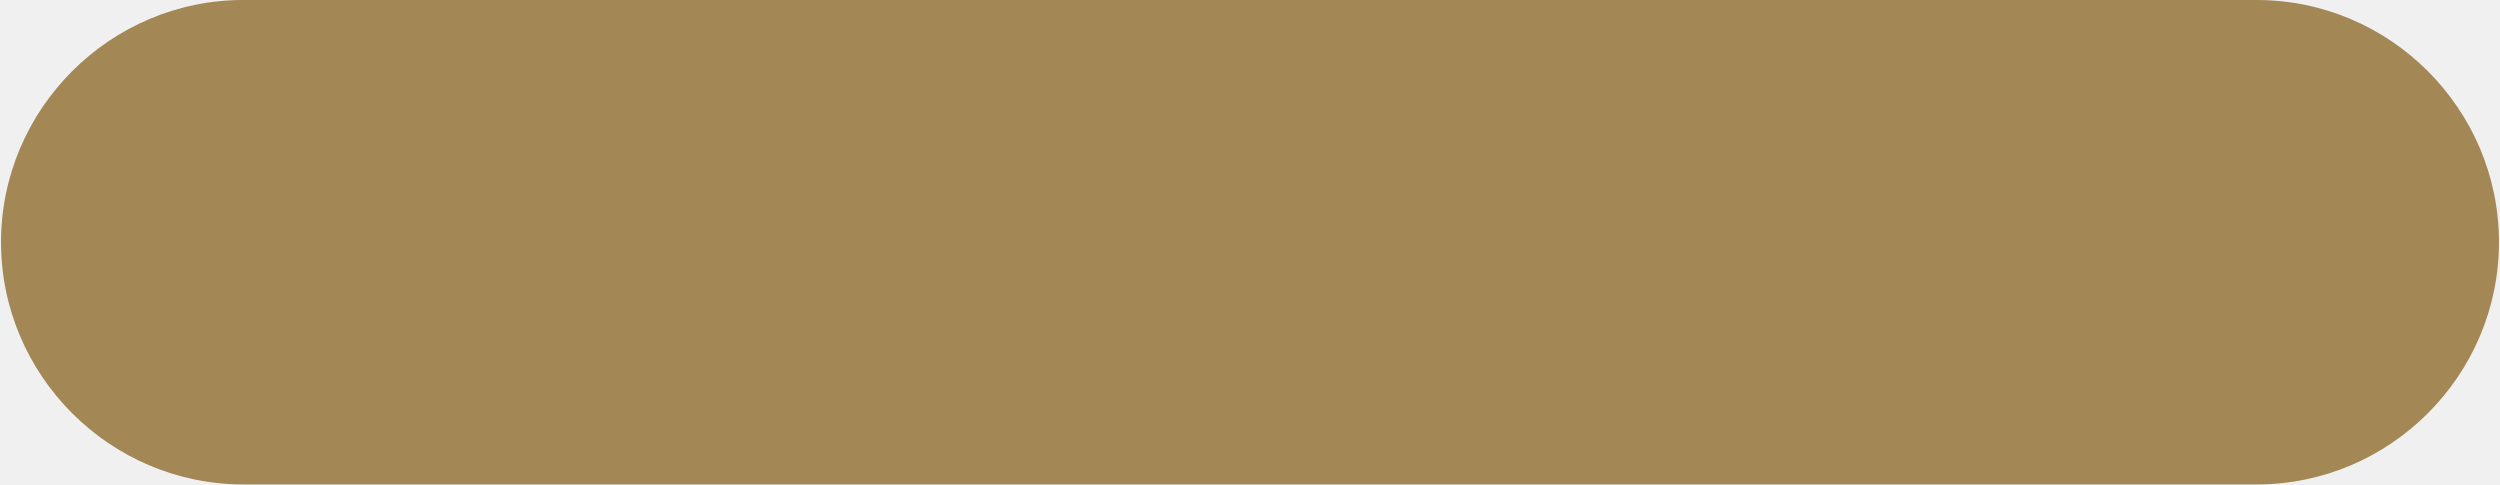
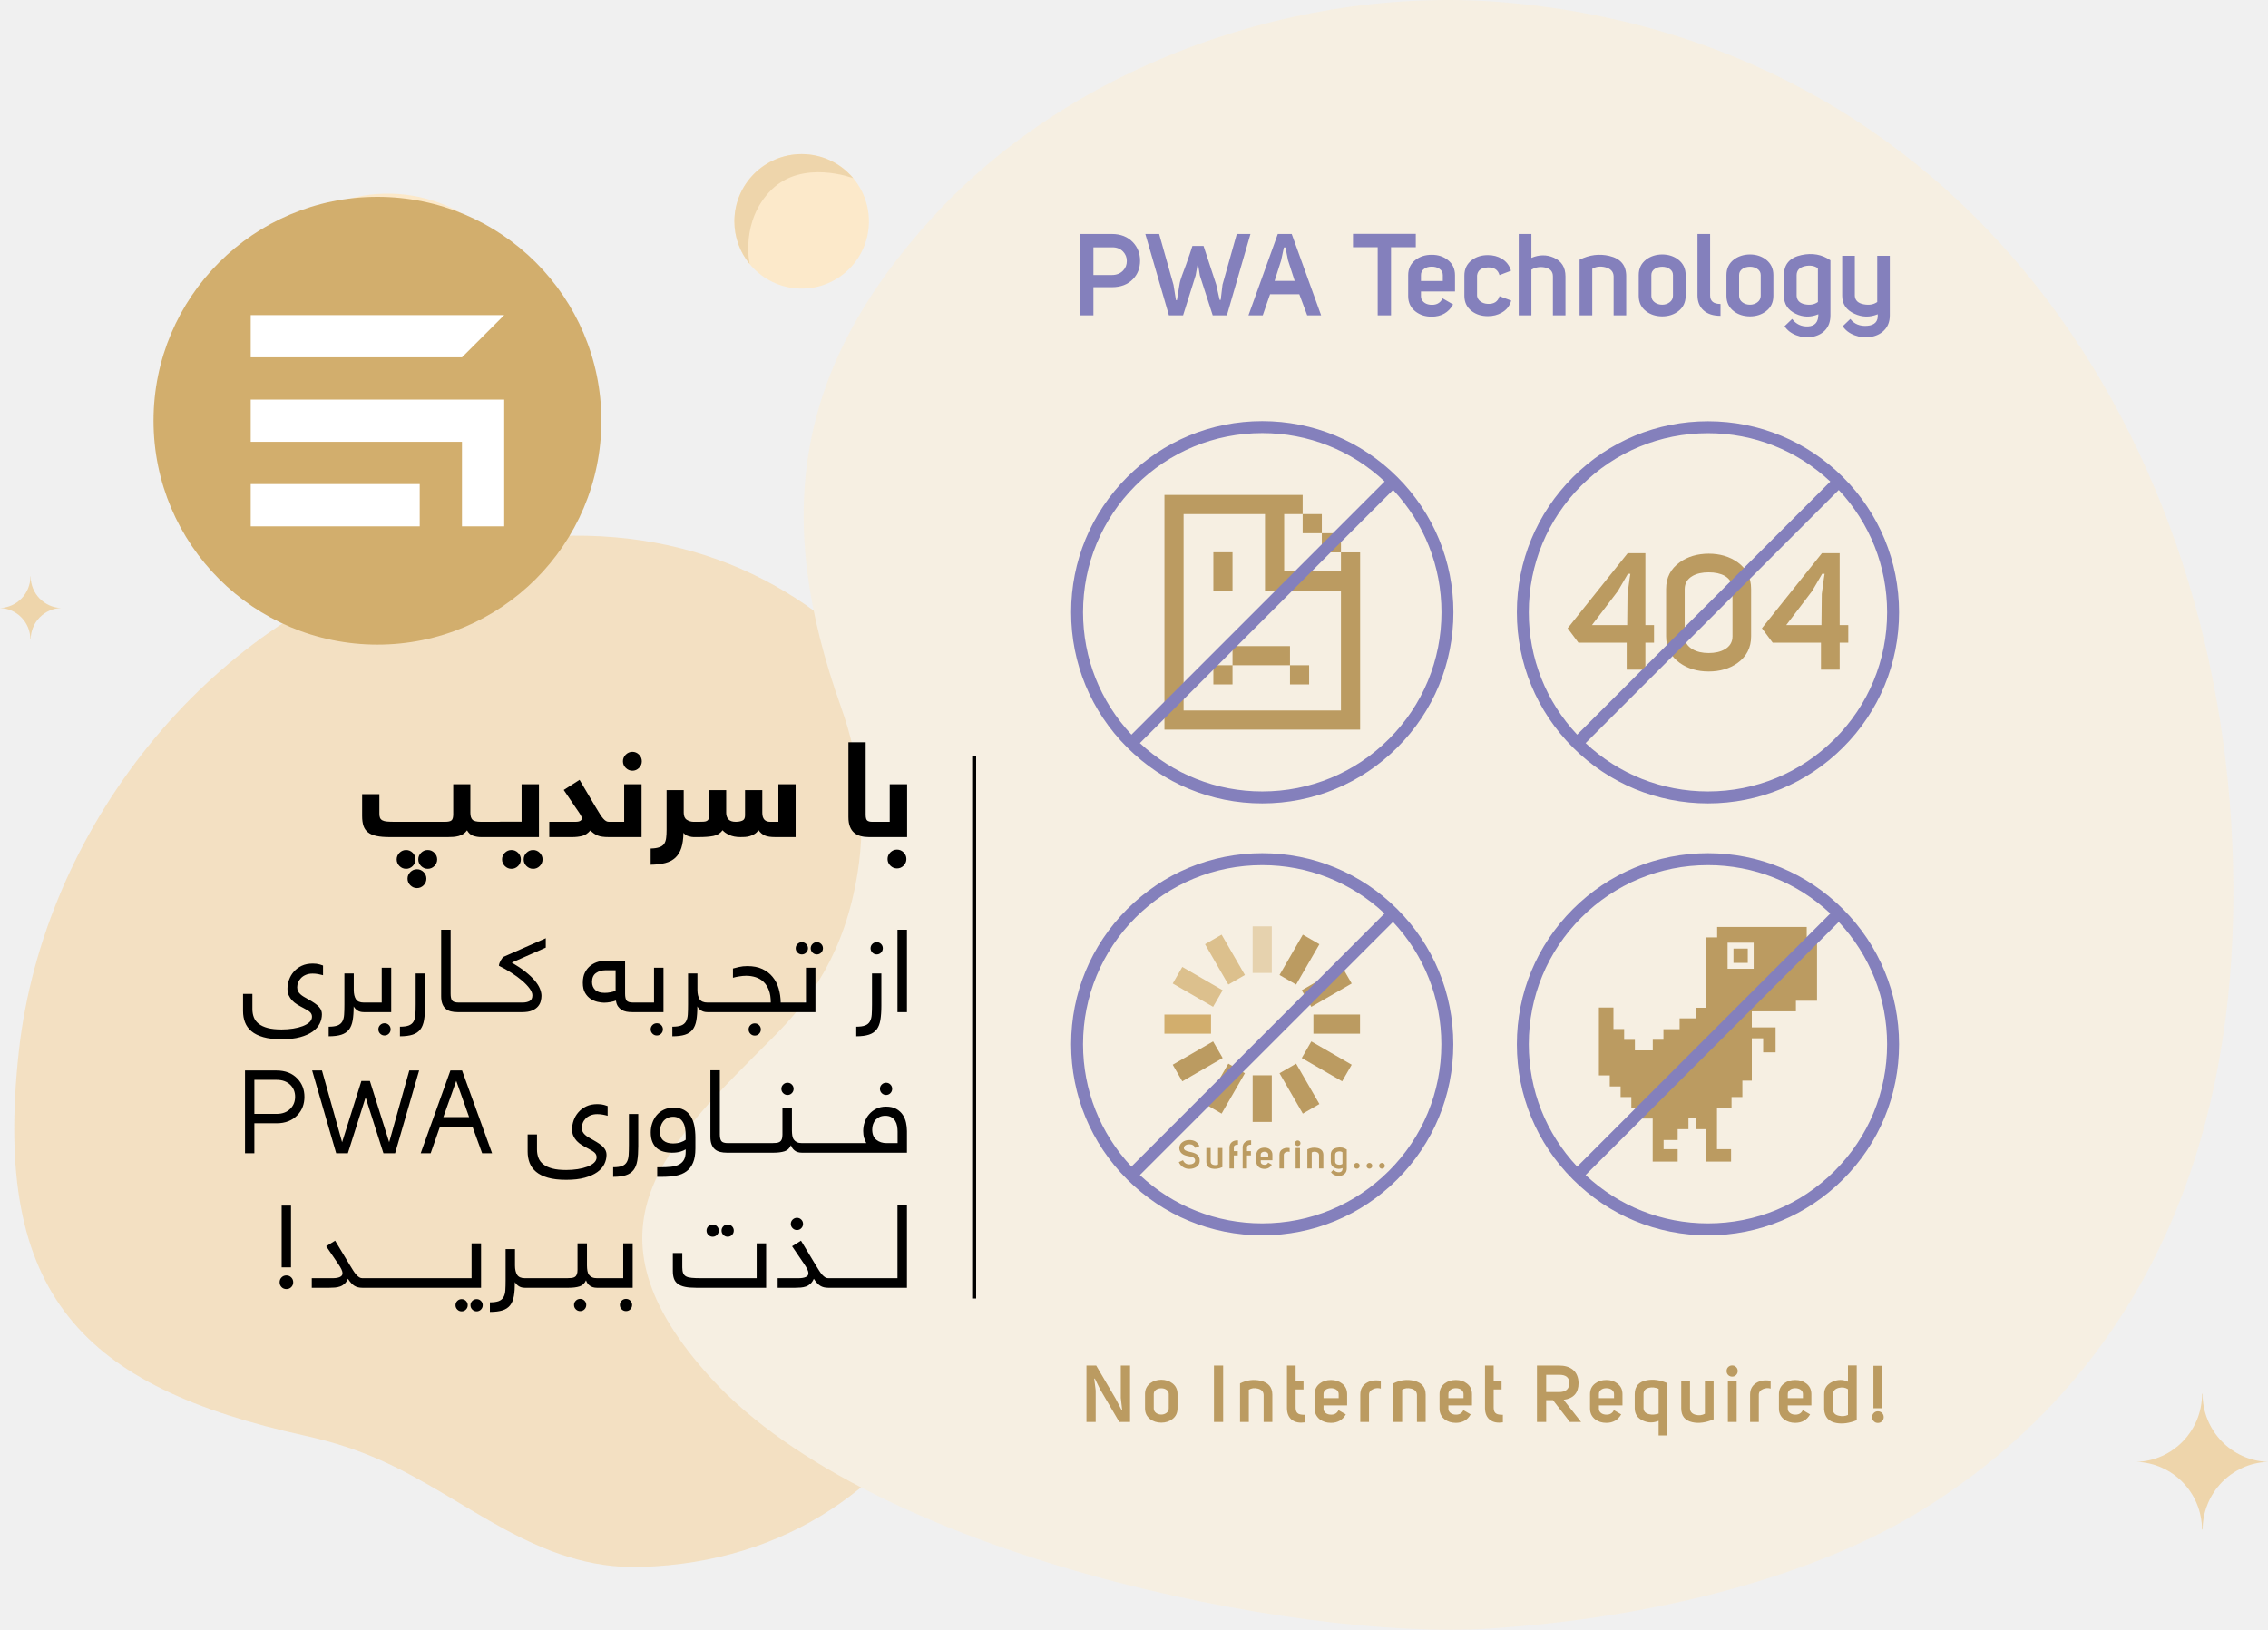
- <svg xmlns="http://www.w3.org/2000/svg" xml:space="preserve" width="3.117in" height="0.604in" version="1.1" style="shape-rendering:geometricPrecision; text-rendering:geometricPrecision; image-rendering:optimizeQuality; fill-rule:evenodd; clip-rule:evenodd" viewBox="0 0 31165 6044">
+ <svg xmlns="http://www.w3.org/2000/svg" xml:space="preserve" width="11.031in" height="7.928in" version="1.1" style="shape-rendering:geometricPrecision; text-rendering:geometricPrecision; image-rendering:optimizeQuality; fill-rule:evenodd; clip-rule:evenodd" viewBox="0 0 110308 79281">
  <defs>
    <style type="text/css">
   
-     .fil0 {fill:#A38755}
+     .fil10 {fill:#8480BC}
+     .fil9 {fill:#BB9B61}
+     .fil7 {fill:#D2AE6D}
+     .fil12 {fill:#DCC08D}
+     .fil11 {fill:#E6D2AE}
+     .fil1 {fill:#F3E0C2}
+     .fil2 {fill:#F6EFE2}
+     .fil0 {fill:#FCE9CA}
+     .fil8 {fill:white}
+     .fil13 {fill:black;fill-rule:nonzero}
+     .fil5 {fill:#8480BC;fill-rule:nonzero}
+     .fil4 {fill:#BB9B61;fill-rule:nonzero}
+     .fil3 {fill:#EED5AB;fill-rule:nonzero}
+     .fil6 {fill:#FCE9CA;fill-rule:nonzero}
   
  </style>
  </defs>
  <g id="Layer_x0020_1">
-     <path class="fil0" d="M3022 0l25121 0c1663,0 3022,1360 3022,3022l0 0c0,1662 -1359,3022 -3022,3022l-25121 0c-1662,0 -3022,-1360 -3022,-3022l0 0c0,-1662 1360,-3022 3022,-3022z" />
+     <g id="_1503098629120">
+       <circle class="fil0" transform="matrix(-0.0673742 0.0586798 0.0586798 0.0673742 18865.3 16595.5)" r="80317" />
+       <path class="fil1" d="M31173 76225c-5033,153 -8407,-3308 -12684,-5203 -1057,-469 -2214,-863 -3649,-1180 -10772,-2380 -15245,-6787 -13924,-18712 1196,-10800 9164,-20853 19391,-23878 34442,-10188 39649,48095 10866,48973z" />
+       <path class="fil2" d="M34603 67064c7866,8606 28434,12747 37761,12162 8216,-515 16016,-2592 21208,-5827 8915,-5553 14868,-15108 15049,-29302 278,-21844 -12440,-41905 -35274,-43966 -10039,-907 -21125,2939 -27953,10398 -6805,7434 -7769,14673 -4491,23863 967,2711 1220,5447 813,8026 -615,3907 -2283,6203 -4105,8032 -5216,5236 -9689,9306 -3008,16614z" />
+       <path class="fil3" d="M0 29576c817,27 1472,698 1477,1528l13 0c6,-830 660,-1501 1477,-1528 -820,-27 -1478,-703 -1478,-1538l-11 0c0,835 -658,1511 -1478,1538l0 0z" />
+       <path class="fil4" d="M53291 67641l0 1531 -449 0 0 -2745 473 0 952 1621 284 546 27 -7 -66 -590 0 -1570 450 0 0 2745 -524 0 -934 -1590 -255 -523 -28 8 70 574 0 0zm3192 -108c-99,0 -182,23 -252,70 -77,51 -116,121 -116,208l0 702c0,91 39,165 116,222 72,51 156,77 252,77 91,0 172,-26 245,-77 77,-57 115,-131 116,-222l0 -702c0,-88 -38,-158 -116,-208 -70,-47 -152,-70 -245,-70zm-793 278c0,-217 83,-390 248,-519 150,-113 332,-171 545,-174 212,3 392,61 540,174 165,129 248,302 248,519l0 702c0,220 -83,393 -248,519 -148,114 -328,172 -540,174 -217,-2 -398,-60 -545,-174 -165,-126 -248,-299 -248,-519l0 -702zm3353 -1384l447 0 0 2745 -447 0 0 -2745zm1268 869c329,-165 663,-208 1002,-129 380,88 570,316 570,680l0 1325 -424 0 0 -1321c-8,-158 -104,-259 -286,-303 -166,-39 -310,-21 -434,55l0 1569 -428 0 0 -1876zm3151 1895c-252,37 -455,1 -610,-108 -173,-123 -259,-321 -259,-593l0 -2063 422 0 0 737 384 0 0 426 -384 0 0 897c0,142 46,238 136,286 62,34 166,51 311,51l0 367zm1646 -1380c0,-88 -38,-159 -116,-212 -73,-47 -158,-70 -256,-70 -104,0 -189,25 -255,74 -76,54 -111,126 -109,215l0 195 736 0 0 -202 0 0zm349 992c-155,274 -396,411 -721,412 -215,0 -397,-56 -546,-171 -164,-129 -248,-302 -249,-519l0 -706c0,-220 83,-393 249,-519 148,-113 330,-170 546,-170 212,0 390,57 535,170 166,126 249,299 249,519l0 547 -1148 0 0 159c-2,77 28,142 89,197 54,49 126,79 214,90 205,23 347,-48 426,-214l356 205 0 0zm1291 -1639c34,-10 96,-16 184,-16 79,0 156,8 227,23l0 377c-123,-37 -246,-30 -367,22 -137,57 -207,150 -207,277l0 1325 -425 0 0 -1334c0,-279 124,-481 373,-605 49,-25 113,-47 193,-66l22 -3 0 0zm1021 132c328,-165 662,-208 1002,-129 380,88 569,316 569,680l0 1325 -424 0 0 -1321c-7,-158 -103,-259 -286,-303 -165,-39 -309,-21 -433,55l0 1569 -428 0 0 -1876zm3413 515c0,-88 -38,-159 -116,-212 -73,-47 -158,-70 -257,-70 -103,0 -188,25 -255,74 -75,54 -110,126 -108,215l0 195 736 0 0 -202 0 0zm349 992c-156,274 -396,411 -722,412 -214,0 -396,-56 -545,-171 -165,-129 -248,-302 -249,-519l0 -706c0,-220 83,-393 249,-519 148,-113 330,-170 545,-170 213,0 391,57 536,170 166,126 248,299 248,519l0 547 -1147 0 0 159c-2,77 27,142 89,197 54,49 126,79 214,90 205,23 347,-48 426,-214l356 205 0 0zm1564 388c-252,37 -455,1 -609,-108 -174,-123 -260,-321 -260,-593l0 -2063 422 0 0 737 384 0 0 426 -384 0 0 897c0,142 46,238 136,286 62,34 166,51 311,51l0 367zm3805 -19l-546 0 -823 -1062 -329 0 0 1062 -449 0 0 -2745 1062 0c287,0 512,65 678,197 181,145 275,363 284,653 0,479 -242,751 -725,818l848 1077zm-1081 -1454c338,0 507,-146 507,-437 0,-277 -169,-411 -507,-403l-617 0 0 840 617 0zm2683 93c0,-88 -39,-159 -117,-212 -73,-47 -157,-70 -256,-70 -104,0 -189,25 -255,74 -75,54 -111,126 -108,215l0 195 736 0 0 -202 0 0zm348 992c-155,274 -396,411 -721,412 -215,0 -396,-56 -546,-171 -164,-129 -248,-302 -249,-519l0 -706c0,-220 83,-393 249,-519 148,-113 330,-170 546,-170 212,0 390,57 535,170 166,126 249,299 249,519l0 547 -1147 0 0 159c-3,77 27,142 88,197 54,49 126,79 214,90 205,23 347,-48 427,-214l355 205 0 0zm2246 1025l-426 0 0 -711c-252,106 -503,104 -754,-7 -268,-119 -404,-318 -407,-597l0 -691c0,-380 193,-605 579,-678 326,-61 662,-14 1008,141l0 2543 0 0zm-426 -2269c-159,-70 -315,-86 -470,-51 -175,42 -263,144 -263,306l0 699c12,151 104,244 275,283 142,34 295,23 458,-31l0 -1206zm2675 1485c-378,162 -723,209 -1034,140 -360,-80 -540,-303 -540,-671l0 -1349 426 0 0 1357c8,155 100,256 277,303 160,41 310,24 448,-51l0 -1609 423 0 0 1880 0 0zm632 -2350c0,-77 26,-142 77,-193 52,-52 116,-78 192,-78 79,0 143,26 193,78 52,51 78,116 78,193 0,77 -26,142 -78,195 -52,52 -116,78 -193,78 -74,0 -138,-26 -192,-78 -51,-54 -77,-119 -77,-195zm62 466l0 2012 427 0 0 -2012 -427 0zm1668 4c35,-10 96,-16 184,-16 80,0 156,8 228,23l0 377c-124,-37 -247,-30 -368,22 -137,57 -207,150 -207,277l0 1325 -425 0 0 -1334c0,-279 124,-481 373,-605 49,-25 113,-47 193,-66l22 -3 0 0zm1982 647c0,-88 -38,-159 -116,-212 -73,-47 -158,-70 -256,-70 -104,0 -189,25 -255,74 -76,54 -111,126 -109,215l0 195 736 0 0 -202 0 0zm349 992c-155,274 -396,411 -721,412 -215,0 -396,-56 -546,-171 -164,-129 -248,-302 -249,-519l0 -706c0,-220 83,-393 249,-519 148,-113 330,-170 546,-170 212,0 390,57 535,170 166,126 249,299 249,519l0 547 -1148 0 0 159c-2,77 28,142 89,197 54,49 126,79 214,90 205,23 347,-48 427,-214l355 205 0 0zm2268 -2380l0 2664c-362,145 -691,191 -988,136 -370,-64 -568,-282 -596,-655l0 -742c-3,-282 133,-485 407,-611 259,-116 509,-116 751,0l0 -792 426 0 0 0zm-426 1155c-131,-83 -279,-105 -445,-66 -177,44 -273,142 -287,295l0 761c7,160 103,261 287,301 158,37 306,24 445,-38l0 -1253zm1672 928l-434 0 0 -2067 434 0 0 2067zm-497 430c0,-80 27,-147 82,-201 52,-54 118,-82 197,-82 80,0 147,28 203,82 54,54 81,121 81,201 0,79 -27,146 -81,202 -55,54 -122,81 -203,81 -79,0 -145,-27 -197,-81 -55,-54 -82,-122 -82,-202z" />
+       <path class="fil5" d="M53181 15342l-636 0 0 -3961 1532 0c430,0 773,136 1031,409 227,246 341,544 341,893 0,356 -114,653 -341,891 -254,265 -595,396 -1025,396l-902 0 0 1372 0 0zm896 -1964c229,0 412,-74 550,-219 120,-128 179,-283 178,-464 0,-178 -62,-331 -184,-459 -134,-142 -315,-211 -544,-205l-896 0 0 1347 896 0 0 0zm3464 1964l-688 0 -1148 -3961 672 0 699 2477c-3,0 36,248 118,741l49 0 124 -767c41,-262 179,-569 314,-946 141,-395 246,-703 314,-923l541 0 617 1880c-4,0 51,248 166,745l52 0 88 -741 694 -2466 666 0 -1147 3961 -689 0 -625 -1937 -80 -497 -38 0c-63,327 -93,492 -89,492l-610 1942zm4607 -3961l677 0 1431 3961 -677 0 -385 -1029 -1421 0c-42,126 -102,299 -180,515l-177 514 -695 0 1427 -3961 0 0zm497 1281l-123 -626 -77 0 -136 637 -317 991 978 0 -325 -1002 0 0zm6215 -1287l0 650 -1205 0 0 3317 -648 0 0 -3317 -1202 0 0 -650 3055 0zm1314 2003c0,-128 -56,-230 -169,-307 -105,-67 -227,-100 -369,-100 -150,0 -273,35 -369,106 -108,78 -159,183 -155,312l0 281 1062 0 0 -292zm502 1432c-223,394 -570,592 -1040,595 -310,0 -572,-82 -787,-249 -238,-185 -358,-435 -360,-748l0 -1019c0,-318 120,-566 360,-748 213,-165 475,-247 787,-247 305,0 564,82 773,247 238,182 358,430 358,748l0 789 -1655 0 0 230c-4,110 39,206 128,284 78,71 181,115 308,131 296,32 501,-70 616,-309l512 296 0 0zm547 -1405c0,-317 119,-567 358,-749 214,-164 475,-246 784,-246 253,0 478,58 673,173 227,135 378,330 453,587l-561 213c-74,-264 -266,-389 -576,-374 -313,15 -484,144 -514,391l0 991c15,115 73,208 173,279 97,68 211,105 341,112 310,15 502,-110 576,-374l572 213c-72,257 -225,453 -460,587 -197,115 -424,172 -677,172 -309,0 -570,-82 -784,-246 -239,-182 -358,-432 -358,-748l0 -981 0 0zm3260 -2024l0 1163c373,-160 736,-164 1087,-11 380,168 570,472 570,913l0 1896 -611 0 0 -1901c0,-235 -132,-379 -396,-432 -243,-46 -459,-8 -650,112l0 2221 -616 0 0 -3961 616 0zm2343 1254c473,-239 956,-301 1445,-186 549,127 823,455 823,981l0 1912 -612 0 0 -1907c-11,-227 -149,-373 -413,-437 -239,-56 -447,-30 -626,79l0 2265 -617 0 0 -2707 0 0zm4022 341c-143,0 -263,34 -364,101 -111,75 -167,175 -167,301l0 1013c0,131 56,238 167,320 104,74 225,112 364,112 131,0 248,-38 352,-112 111,-82 167,-188 169,-320l0 -1013c0,-127 -56,-228 -169,-301 -101,-67 -218,-101 -352,-101zm-1145 402c0,-313 119,-563 358,-749 216,-164 479,-248 787,-252 306,4 565,88 779,252 238,186 358,436 358,749l0 1013c0,317 -120,567 -358,749 -214,164 -473,248 -779,251 -314,-3 -575,-87 -787,-251 -239,-182 -358,-432 -358,-749l0 -1013zm3978 1986c-355,0 -631,-89 -828,-268 -193,-175 -290,-417 -292,-727l0 -2988 615 0 0 2988c0,281 168,420 505,418l0 577 0 0zm1434 -2388c-142,0 -263,34 -363,101 -111,75 -167,175 -167,301l0 1013c0,131 56,238 167,320 103,74 224,112 363,112 131,0 248,-38 353,-112 111,-82 167,-188 168,-320l0 -1013c0,-127 -56,-228 -168,-301 -101,-67 -218,-101 -353,-101zm-1145 402c0,-313 119,-563 358,-749 216,-164 479,-248 787,-252 306,4 565,88 779,252 238,186 358,436 358,749l0 1013c0,317 -120,567 -358,749 -214,164 -473,248 -779,251 -313,-3 -575,-87 -787,-251 -239,-182 -358,-432 -358,-749l0 -1013zm3194 2137c193,256 451,378 773,365 339,-18 506,-215 503,-593 -377,157 -744,149 -1103,-24 -381,-179 -571,-471 -571,-877l0 -1003c0,-530 285,-856 857,-977 530,-112 999,-27 1404,256l0 2680c0,306 -90,552 -273,738 -163,168 -380,272 -650,314 -253,36 -499,8 -738,-85 -252,-96 -443,-243 -570,-440l368 -354 0 0zm1254 -2468c-171,-120 -380,-154 -628,-101 -268,60 -403,206 -407,437l0 1008c14,225 150,362 407,413 246,49 455,11 628,-112l0 -1645 0 0zm3497 -603l0 2898c0,306 -95,552 -286,738 -168,168 -390,272 -667,314 -261,36 -514,8 -760,-85 -256,-96 -448,-243 -576,-440l369 -354c189,248 462,360 817,335 373,-29 545,-217 515,-563 -380,157 -756,149 -1131,-24 -398,-179 -597,-471 -597,-877l0 -1942 614 0 0 1947c15,225 161,362 437,413 261,49 478,11 653,-112l0 -2248 612 0 0 0z" />
+       <path class="fil6" d="M42261 10767c0,1807 -1465,3272 -3272,3272 -1806,0 -3271,-1465 -3271,-3272 0,-1807 1465,-3271 3271,-3271 1807,0 3272,1464 3272,3271z" />
+       <path class="fil3" d="M36460 12842c-464,-564 -742,-1287 -742,-2075 0,-1807 1464,-3271 3271,-3271 1009,0 1910,456 2510,1173 0,0 -2469,-946 -3989,573 -1519,1520 -1050,3600 -1050,3600z" />
+       <path class="fil7" d="M29248 20466c0,-6015 -4876,-10891 -10891,-10891 -6015,0 -10891,4876 -10891,10891 0,6015 4876,10891 10891,10891 6015,0 10891,-4876 10891,-10891z" />
+       <path class="fil8" d="M20413 23548l0 2055 -8220 0 0 -2055 8220 0zm-8220 -6165l0 -2055c4110,0 8220,0 12330,0l-2055 2055c-3426,0 -6850,0 -10275,0zm12330 8220l-2055 0 0 -4110 -10275 0 0 -2055c4110,0 8220,0 12330,0 0,2055 0,4110 0,6165z" />
+       <g>
+         <g>
+           <path class="fil9" d="M85294 45858l0 1268 -1269 0 0 -1268 1269 0zm-287 982l0 -696 -696 0 0 696 696 0zm-2021 -1239l0 3421 -508 0 0 516 -786 0 0 527 -787 0 0 515 -519 0 0 516 -869 0 0 -512 -523 0 0 -527 -520 0 0 -1046 -708 0 0 3302 529 0 0 537 527 0 0 516 522 0 0 523 509 0 0 523 529 0 0 441 0 75 0 272 0 256 0 446 0 303 0 301 1215 0 0 -604 -684 0 0 -446 684 0 0 -528 525 0 0 -534 350 0 0 534 506 0 0 974 0 303 0 301 1216 0 0 -604 -685 0 0 -974 0 -1005 0 -36 708 0 0 -521 527 0 0 -798 459 0 0 -2060 553 0 0 684 604 0 0 -1215 -302 0 -302 0 -553 0 0 -781 2145 0 0 -514 1027 0 0 -3082 -501 0 0 -508 -4357 0 0 508 -531 0 0 1z" />
+           <path class="fil10" d="M83070 60094c-2482,0 -4816,-967 -6571,-2723 -1756,-1755 -2723,-4090 -2723,-6572 0,-2483 967,-4816 2723,-6572 1755,-1756 4089,-2723 6571,-2723 2483,0 4816,967 6572,2723 1756,1756 2723,4089 2723,6572 0,2482 -967,4817 -2723,6572 -1756,1756 -4089,2723 -6572,2723zm-6161 -15457c-1645,1646 -2553,3835 -2553,6162 0,2230 835,4332 2353,5951l12312 -12313c-1620,-1518 -3720,-2352 -5951,-2352 -2327,0 -4514,907 -6161,2552zm12523 211l-12313 12313c1620,1518 3721,2352 5951,2352 2327,0 4515,-906 6161,-2553 1646,-1645 2552,-3834 2552,-6161 0,-2231 -833,-4331 -2351,-5951l0 0z" />
+         </g>
+         <g>
+           <path class="fil4" d="M57580 55841c-8,90 87,153 286,190 151,28 264,69 338,121 107,76 155,185 145,329 -5,121 -60,217 -165,287 -94,61 -207,92 -341,93 -107,0 -206,-28 -296,-83 -97,-59 -167,-141 -213,-246l204 -92c60,135 164,202 309,202 74,0 137,-15 187,-44 56,-33 87,-78 92,-134 4,-70 -24,-122 -87,-158 -46,-25 -120,-46 -221,-62 -306,-46 -460,-183 -461,-411 8,-117 62,-211 162,-280 89,-64 198,-96 326,-97 241,0 404,99 489,295l-201 88c-52,-116 -149,-175 -288,-175 -71,0 -130,15 -179,45 -54,33 -83,77 -86,132zm1872 935c-187,81 -357,104 -512,69 -178,-39 -267,-150 -267,-332l0 -668 211 0 0 672c4,77 49,127 137,150 79,21 154,12 222,-25l0 -797 209 0 0 931zm760 -1095c-135,0 -202,45 -202,135l0 180 190 0 0 211 -190 0 0 633 -211 0 0 -1024c0,-112 40,-199 121,-263 77,-60 174,-86 292,-79l0 207zm639 0c-134,0 -202,45 -202,135l0 180 191 0 0 211 -191 0 0 633 -210 0 0 -1024c0,-112 40,-199 121,-263 76,-60 174,-86 291,-79l0 207zm832 484c0,-43 -19,-79 -58,-105 -36,-23 -78,-34 -127,-34 -51,0 -93,12 -126,36 -37,27 -55,63 -54,107l0 97 365 0 0 -101zm173 492c-77,135 -196,203 -358,204 -106,0 -196,-28 -270,-85 -82,-64 -123,-150 -123,-257l0 -350c0,-109 41,-194 123,-257 74,-56 163,-84 270,-84 105,0 194,28 266,84 82,63 122,148 122,257l0 271 -567 0 0 79c-2,38 13,71 43,98 27,24 63,39 106,44 101,12 172,-24 211,-106l177 102 0 0zm665 -812c16,-5 47,-8 90,-8 40,0 77,4 113,11l0 187c-61,-18 -122,-14 -182,11 -68,28 -102,74 -102,137l0 657 -211 0 0 -662c0,-138 61,-238 185,-298 24,-13 56,-24 95,-34l12 -1 0 0zm463 -233c0,-38 13,-70 38,-96 26,-25 58,-38 95,-38 39,0 71,13 96,38 26,26 38,58 38,96 0,38 -12,70 -38,97 -26,25 -58,38 -96,38 -37,0 -68,-13 -95,-38 -25,-27 -38,-59 -38,-97zm31 231l0 997 211 0 0 -997 -211 0zm571 68c163,-82 328,-104 496,-65 188,45 282,157 282,337l0 657 -210 0 0 -655c-4,-78 -51,-128 -141,-150 -82,-20 -153,-10 -215,27l0 778 -212 0 0 -929zm1276 988c67,88 155,130 266,125 116,-6 173,-74 172,-203 -129,54 -255,51 -378,-8 -131,-62 -196,-162 -196,-302l0 -344c0,-182 98,-294 294,-335 182,-39 343,-9 482,88l0 920c0,105 -31,189 -94,253 -56,57 -131,93 -223,108 -87,12 -171,3 -253,-29 -87,-34 -153,-84 -196,-152l126 -121 0 0zm431 -847c-59,-41 -131,-53 -216,-35 -92,21 -138,71 -139,150l0 346c4,77 51,124 139,142 85,17 156,4 216,-38l0 -565 0 0zm560 659c0,-40 13,-73 40,-100 26,-27 58,-41 98,-41 39,0 72,14 100,41 27,27 40,60 40,100 0,40 -13,73 -40,99 -27,28 -60,41 -100,41 -40,0 -72,-13 -98,-41 -27,-26 -40,-59 -40,-99zm611 0c0,-40 14,-73 41,-100 25,-27 58,-41 97,-41 40,0 73,14 101,41 26,27 40,60 40,100 0,40 -14,73 -40,99 -28,28 -61,41 -101,41 -39,0 -72,-13 -97,-41 -27,-26 -41,-59 -41,-99zm612 0c0,-40 13,-73 40,-100 26,-27 58,-41 98,-41 39,0 72,14 100,41 27,27 41,60 41,100 0,40 -14,73 -41,99 -27,28 -60,41 -100,41 -40,0 -72,-13 -98,-41 -27,-26 -40,-59 -40,-99z" />
+           <g>
+             <path class="fil9" d="M66147 49353l-2267 0 0 931 2267 0 0 -931zm-404 2441l-1964 -1134 -465 807 1963 1134 466 -807zm-1571 1912l-1133 -1964 -807 466 1134 1964 806 -466 0 0zm-2316 870l0 -2267 -931 0 0 2267 931 0zm-2441 -404l1133 -1964 -806 -466 -1133 1964 806 466zm-1912 -1571l1964 -1134 -466 -807 -1963 1134 465 807 0 0zm5862 -7135l-1133 1963 807 466 1133 -1963 -807 -466zm1912 1571l-1963 1134 465 806 1964 -1134 -466 -806 0 0z" />
+             <polygon class="fil11" points="60924,45062 60924,47329 61856,47329 61856,45062 " />
+             <polygon class="fil12" points="58609,45932 59742,47895 60548,47429 59415,45466 " />
+             <polygon class="fil12" points="57038,47843 59001,48977 59467,48171 57503,47037 " />
+             <polygon class="fil7" points="56633,49353 56633,50284 58900,50284 58900,49353 " />
+           </g>
+           <path class="fil10" d="M61390 60094c-2483,0 -4817,-967 -6571,-2723 -1756,-1755 -2723,-4090 -2723,-6572 0,-2483 967,-4816 2723,-6572 1754,-1756 4088,-2723 6571,-2723 2483,0 4816,967 6572,2723 1756,1756 2723,4089 2723,6572 0,2482 -967,4817 -2723,6572 -1756,1756 -4089,2723 -6572,2723zm-6161 -15457c-1645,1646 -2553,3835 -2553,6162 0,2230 835,4332 2353,5951l12311 -12313c-1619,-1518 -3720,-2352 -5950,-2352 -2328,0 -4515,907 -6161,2552l0 0zm12523 211l-12313 12313c1619,1518 3721,2352 5951,2352 2327,0 4515,-906 6160,-2553 1647,-1645 2553,-3834 2553,-6161 0,-2231 -833,-4331 -2351,-5951l0 0z" />
+         </g>
+         <g>
+           <path class="fil4" d="M80027 30408l420 0 0 857 -420 0 0 1312 -909 0 0 -1312 -2347 0 -525 -704 2920 -3651 861 0 0 3498zm-869 -1514c87,-654 133,-981 138,-981l-119 0c-302,525 -464,803 -485,834l-1264 1661 1714 0 16 -1514 0 0zm2781 2062c0,274 132,485 392,633 210,119 469,178 774,178 309,0 568,-59 779,-178 253,-146 380,-356 380,-633l0 -2303c0,-279 -127,-493 -380,-641 -205,-113 -464,-170 -779,-170 -313,0 -572,57 -774,170 -258,145 -389,359 -392,641l0 2303zm1166 1708c-545,0 -1012,-137 -1399,-411 -448,-318 -671,-752 -671,-1297l0 -2303c0,-556 223,-990 671,-1305 382,-273 849,-411 1399,-414 546,0 1013,138 1403,414 443,315 663,749 661,1305l0 2303c0,545 -220,979 -661,1297 -387,274 -854,411 -1403,411zm6371 -2256l419 0 0 857 -419 0 0 1312 -909 0 0 -1312 -2347 0 -525 -704 2920 -3651 861 0 0 3498 0 0zm-869 -1514c86,-654 132,-981 138,-981l-119 0c-302,525 -464,803 -486,834l-1263 1661 1714 0 16 -1514 0 0z" />
+           <path class="fil10" d="M83070 39082c-2482,0 -4816,-967 -6571,-2723 -1756,-1756 -2723,-4090 -2723,-6572 0,-2484 967,-4817 2723,-6573 1755,-1755 4089,-2722 6571,-2722 2483,0 4816,967 6572,2722 1756,1756 2723,4089 2723,6573 0,2482 -967,4816 -2723,6572 -1756,1756 -4089,2723 -6572,2723zm-6161 -15458c-1645,1647 -2553,3835 -2553,6163 0,2230 835,4331 2353,5951l12312 -12313c-1620,-1518 -3720,-2352 -5951,-2352 -2327,0 -4514,906 -6161,2551l0 0zm12523 212l-12313 12313c1620,1518 3721,2351 5951,2351 2328,0 4515,-906 6161,-2552 1646,-1646 2553,-3834 2553,-6161 0,-2231 -834,-4332 -2352,-5951l0 0z" />
+         </g>
+         <g>
+           <path class="fil9" d="M59946 32361l-932 0 0 932 932 0 0 -932 932 0 931 0 932 0 0 932 931 0 0 -932 -931 0 0 -931 -932 0 -931 0 -932 0 0 931zm1580 -7353l0 2789 0 932 932 0 2762 0 0 5832 -7654 0 0 -9553 3960 0 0 0zm932 2789l0 -2789 899 0 0 931 932 0 0 932 931 0 0 926 -2762 0zm-3444 0l0 -931 932 0 0 931 0 932 -932 0 0 -932zm-2379 -2789l0 9553 0 932 931 0 7654 0 425 0 507 0 0 -8622 -932 0 0 -932 -931 0 0 -931 -932 0 0 -932 -5791 0 -931 0 0 932z" />
+           <path class="fil10" d="M61392 39082c-2482,0 -4817,-968 -6572,-2724 -1756,-1756 -2724,-4091 -2724,-6574 0,-2484 968,-4818 2724,-6574 1755,-1756 4090,-2724 6572,-2724 2484,0 4818,968 6574,2724 1757,1756 2724,4090 2724,6574 0,2483 -967,4818 -2724,6574 -1756,1756 -4090,2724 -6574,2724zm-6162 -15462c-1646,1647 -2554,3836 -2554,6164 0,2230 836,4333 2354,5953l12315 -12316c-1620,-1519 -3721,-2353 -5953,-2353 -2328,0 -4515,907 -6162,2552zm12527 212l-12317 12316c1620,1518 3722,2352 5952,2352 2329,0 4517,-906 6163,-2553 1647,-1646 2554,-3835 2554,-6163 0,-2232 -834,-4332 -2352,-5952l0 0z" />
+         </g>
+       </g>
+       <path class="fil3" d="M103921 71113c1759,59 3168,1503 3180,3290l28 0c12,-1787 1420,-3231 3179,-3290 -1766,-58 -3181,-1514 -3181,-3311l-23 0c-2,1797 -1417,3253 -3183,3311l0 0z" />
+       <path class="fil13" d="M25535 62178l828 0c150,0 225,75 225,225 0,93 -18,157 -54,191 -35,34 -93,50 -171,50l-825 0 -3 0 -3 0 -3 0 -4 0 -2 0c-119,-1 -219,-29 -298,-83 -83,-56 -143,-122 -184,-196 0,268 -15,496 -47,681 -33,185 -93,336 -183,450 -90,114 -214,196 -371,246 -157,50 -361,76 -614,76l0 -466c183,0 326,-20 430,-59 103,-39 180,-103 231,-191 51,-87 82,-200 91,-337 9,-137 13,-302 13,-496l0 -1506 456 0 0 798c0,190 35,341 104,452 68,109 194,164 377,165l4 0 3 0zm-2142 -21457c-124,0 -249,-20 -374,-61 -124,-41 -226,-130 -304,-267 -53,74 -114,132 -184,177 -71,44 -147,77 -230,100 -81,21 -166,35 -255,42 -88,6 -175,9 -261,9l-2836 0c-254,0 -467,-18 -641,-55 -172,-36 -310,-96 -412,-178 -103,-82 -176,-188 -220,-317 -42,-129 -64,-286 -64,-471l0 -1067 839 0 0 953c0,86 11,153 33,203 23,49 61,89 116,118 56,30 132,49 226,57 95,9 216,13 363,13l2460 0c148,0 250,-22 308,-68 57,-45 86,-147 86,-304l0 -1454 833 0 0 1382c0,159 34,273 101,341 67,69 206,103 416,103 33,0 66,4 96,11 31,8 58,23 83,45 23,24 42,59 54,106 14,47 19,112 19,195 0,146 -20,248 -61,303 -41,57 -105,84 -191,84l0 0zm24083 -3958l-193 0 0 26402 193 0 0 -12911 0 -13491 0 0zm-27656 5980c0,-124 45,-231 136,-322 90,-90 198,-135 324,-135 124,0 231,45 322,135 90,91 135,198 135,322 0,124 -45,231 -135,322 -91,90 -198,136 -322,136 -124,0 -232,-46 -323,-136 -92,-91 -137,-198 -137,-322l0 0zm-528 -937c0,-123 46,-231 136,-322 91,-90 198,-135 322,-135 124,0 232,45 322,135 90,91 136,199 136,322 0,124 -46,232 -136,323 -90,90 -198,135 -322,135 -124,0 -231,-45 -322,-135 -90,-91 -136,-199 -136,-323zm1051 0c0,-123 45,-231 136,-322 90,-90 198,-135 325,-135 124,0 231,45 322,135 90,91 136,199 136,322 0,124 -46,232 -136,323 -91,90 -198,135 -322,135 -125,0 -233,-45 -324,-135 -92,-91 -137,-199 -137,-323zm3047 -1085c-33,0 -66,-3 -96,-9 -31,-7 -58,-22 -83,-46 -23,-24 -42,-60 -55,-107 -13,-48 -18,-112 -18,-194 0,-147 20,-249 61,-305 41,-56 105,-83 191,-83l956 0c33,0 66,4 96,11 30,8 58,23 81,45 25,24 44,59 56,106 12,47 19,112 19,195 0,146 -21,249 -61,303 -41,57 -105,84 -191,84l-956 0 0 0zm956 0c-34,0 -66,-3 -96,-9 -31,-7 -58,-23 -83,-49 -24,-27 -42,-63 -55,-111 -13,-47 -18,-112 -18,-193 0,-148 20,-249 61,-305 41,-55 105,-83 191,-83l1022 0 0 -1820 844 0 0 2570 -1866 0 0 0zm72 1085c0,-123 45,-231 135,-322 91,-90 199,-135 322,-135 124,0 232,45 322,135 91,91 136,199 136,322 0,124 -45,232 -136,323 -90,90 -198,135 -322,135 -123,0 -231,-45 -322,-135 -90,-91 -135,-199 -135,-323zm1051 0c0,-123 45,-231 135,-322 91,-90 200,-135 325,-135 124,0 232,45 322,135 91,91 136,199 136,322 0,124 -45,232 -136,323 -90,90 -198,135 -322,135 -123,0 -232,-45 -324,-135 -91,-91 -136,-199 -136,-323zm4144 -1085c-124,0 -230,-6 -318,-19 -88,-12 -165,-31 -229,-58 -64,-26 -124,-59 -181,-101 -58,-41 -115,-89 -174,-144 -124,144 -258,233 -403,268 -146,36 -302,54 -471,54l-1123 0 0 -744 1278 0c102,0 180,-16 231,-47 50,-32 75,-70 75,-114 0,-49 -21,-107 -62,-174 -41,-69 -117,-184 -229,-343l-589 -871 769 -492 776 1313c82,138 153,255 213,349 61,95 114,170 164,225 49,56 96,96 139,119 43,24 88,35 134,35 34,0 66,4 97,11 33,8 59,23 83,45 23,24 41,59 53,106 13,47 19,112 19,195 0,146 -20,248 -61,303 -41,56 -105,84 -191,84zm684 -3687c0,-124 45,-231 135,-323 91,-91 200,-138 326,-138 124,0 231,46 321,136 91,90 136,199 136,325 0,124 -45,231 -136,322 -90,90 -197,136 -321,136 -124,0 -232,-46 -323,-136 -92,-91 -138,-198 -138,-322l0 0zm60 2943l0 -1826 846 0 0 2570 -1590 0c-33,0 -65,-3 -96,-9 -31,-7 -58,-22 -83,-46 -23,-24 -41,-60 -55,-107 -12,-48 -18,-112 -18,-194 0,-147 21,-249 62,-305 41,-56 104,-83 190,-83l744 0 0 0zm3375 744c-57,0 -134,-12 -234,-40 -98,-25 -185,-81 -258,-167 -4,291 -39,536 -102,733 -64,196 -162,355 -291,476 -129,120 -293,207 -489,258 -199,52 -436,79 -713,84l0 -788c176,-4 316,-25 421,-63 103,-36 182,-90 233,-163 51,-72 84,-166 99,-281 15,-114 22,-252 22,-411l0 -1924 833 0 0 1098c0,168 51,284 153,348 102,64 211,96 326,96 34,0 66,4 96,11 31,8 58,23 83,45 24,24 42,59 55,106 13,47 18,112 18,195 0,146 -20,249 -61,303 -41,57 -105,84 -191,84l0 0zm262 -744c94,0 173,-2 234,-6 63,-4 114,-17 152,-38 39,-21 67,-52 85,-93 19,-41 27,-98 27,-173l0 -1232 827 0 0 1098c0,138 37,246 112,326 74,79 192,118 351,118 125,0 231,-19 321,-57 89,-37 133,-121 133,-253l0 -1232 839 0 0 1098c0,296 128,444 382,444l400 0 0 -1826 839 0 0 2570 -987 0c-229,0 -401,-26 -519,-80 -116,-54 -214,-138 -295,-254 -64,82 -134,145 -208,189 -73,44 -149,78 -227,100 -77,22 -154,35 -228,39 -76,4 -147,6 -217,6 -218,0 -402,-35 -552,-107 -148,-71 -255,-147 -318,-227 -115,151 -266,245 -452,280 -187,36 -424,54 -712,54l-252 0c-33,0 -66,-3 -96,-9 -31,-7 -58,-22 -83,-46 -23,-24 -42,-60 -55,-107 -13,-48 -18,-112 -18,-194 0,-147 20,-249 61,-305 42,-56 105,-83 191,-83l265 0 0 0zm8793 357c0,146 -21,248 -62,303 -40,57 -104,84 -190,84l-271 0c-148,0 -282,-16 -404,-48 -122,-33 -227,-87 -315,-162 -89,-74 -158,-174 -207,-299 -50,-125 -74,-280 -74,-465l0 -3637 839 0 0 3520c0,152 27,247 80,287 54,40 130,60 229,60l123 0c33,0 65,4 96,11 31,8 58,23 83,45 23,24 42,59 55,106 12,47 18,112 18,195zm486 -357l0 -1826 846 0 0 2570 -1590 0c-34,0 -66,-3 -96,-9 -32,-7 -58,-22 -83,-46 -24,-24 -42,-60 -55,-107 -13,-48 -19,-112 -19,-194 0,-147 21,-249 62,-305 41,-56 104,-83 191,-83l744 0 0 0zm-106 1810c0,-124 45,-231 136,-322 90,-90 198,-136 325,-136 123,0 230,46 321,136 90,91 135,198 135,322 0,124 -45,232 -135,322 -91,91 -198,136 -321,136 -125,0 -233,-45 -324,-136 -92,-90 -137,-198 -137,-322zm-30892 7299c0,146 23,280 70,401 47,122 125,226 236,314 110,87 256,156 439,205 181,48 407,72 675,72 194,0 380,-14 558,-42 179,-28 336,-69 473,-121 137,-53 246,-116 327,-193 80,-77 120,-164 120,-261 0,-86 -28,-158 -85,-216 -56,-59 -164,-127 -321,-206 -112,-57 -215,-116 -311,-174 -96,-59 -179,-126 -247,-199 -68,-73 -123,-155 -165,-247 -43,-91 -63,-199 -63,-324 0,-142 26,-286 77,-431 51,-145 127,-277 230,-395 102,-118 230,-214 384,-287 153,-73 335,-109 545,-109 125,0 234,14 329,42 95,28 151,46 165,53l0 472c-75,-21 -157,-40 -244,-56 -88,-16 -175,-23 -261,-23 -124,0 -234,19 -328,59 -96,39 -174,91 -236,155 -63,64 -110,135 -141,213 -31,79 -47,158 -47,236 0,75 14,140 42,194 27,54 65,103 114,148 49,45 105,86 168,123 65,38 134,77 209,119 128,72 235,137 321,197 85,59 153,117 204,174 50,56 87,113 110,171 22,57 34,120 34,187 0,158 -35,309 -107,456 -72,146 -186,275 -343,388 -157,112 -360,203 -608,271 -249,69 -550,103 -903,103 -352,0 -648,-34 -888,-103 -239,-69 -432,-164 -577,-286 -145,-123 -250,-267 -314,-434 -64,-166 -96,-348 -96,-545l0 -839 455 0 0 738zm5418 150c-124,0 -228,-27 -310,-83 -82,-56 -143,-122 -183,-197 0,269 -16,497 -48,682 -32,185 -93,336 -182,450 -90,114 -214,196 -371,246 -158,50 -361,76 -614,76l0 -466c182,0 326,-20 429,-59 103,-39 180,-103 232,-191 51,-87 81,-200 90,-337 10,-138 14,-302 14,-496l0 -1506 455 0 0 798c0,190 35,341 104,451 70,111 198,166 384,166 150,0 225,75 225,225 0,93 -18,157 -54,191 -35,33 -92,50 -171,50zm-3 0c-149,0 -224,-75 -224,-224 0,-94 17,-158 53,-191 35,-34 93,-51 171,-51l875 0 0 -1695 461 0 0 2161 -1336 0zm712 836c0,-82 30,-152 88,-210 59,-57 130,-86 211,-86 82,0 153,28 211,86 57,58 86,128 86,210 0,83 -29,153 -86,212 -58,58 -129,87 -211,87 -81,0 -152,-29 -211,-87 -59,-59 -88,-129 -88,-212zm1814 -2717l455 0 0 1566c0,278 -15,511 -47,701 -33,189 -93,342 -183,458 -90,116 -214,200 -373,251 -160,52 -364,79 -617,79l0 -466c182,0 326,-20 429,-59 103,-39 181,-103 232,-191 51,-87 81,-200 90,-337 10,-138 14,-302 14,-496l0 -1506zm2413 1640c0,93 -17,157 -53,191 -35,33 -93,50 -171,50l-146 0c-121,0 -230,-12 -329,-37 -99,-25 -183,-66 -252,-126 -70,-59 -124,-139 -163,-238 -40,-100 -59,-225 -59,-375l0 -3233 460 0 0 3110c0,157 25,269 74,334 50,66 158,99 327,99l88 0c150,0 224,75 224,225zm-224 241c-150,0 -225,-75 -225,-224 0,-94 18,-158 54,-191 35,-34 92,-51 171,-51l831 0c150,0 225,75 225,225 0,93 -18,157 -54,191 -35,33 -92,50 -171,50l-831 0zm831 0c-150,0 -225,-75 -225,-224 0,-94 18,-158 54,-191 35,-34 92,-51 171,-51l831 0c150,0 225,75 225,225 0,93 -18,157 -54,191 -35,33 -92,50 -171,50l-831 0zm831 0c-150,0 -224,-75 -224,-224 0,-94 17,-158 53,-191 35,-34 93,-51 171,-51l1341 0c139,0 255,-25 347,-73 92,-48 138,-142 138,-281 0,-97 -46,-207 -138,-333 -92,-125 -214,-253 -366,-383 -152,-129 -326,-257 -523,-382 -196,-125 -396,-238 -601,-338 3,-46 14,-92 32,-139 19,-47 40,-90 62,-129 23,-39 46,-74 70,-104 24,-30 42,-54 60,-62l2055 -905 0 456 -1651 729c261,154 484,303 667,449 183,146 334,288 447,423 115,135 198,266 249,391 52,125 79,243 79,355 0,78 -12,165 -36,259 -24,94 -69,180 -137,259 -68,78 -163,145 -287,197 -123,52 -282,77 -478,77l-1330 0zm4728 -1466c0,157 50,284 150,381 99,98 257,147 472,147 83,0 172,-8 268,-27 96,-18 182,-43 256,-74l0 -998 -494 0c-178,0 -332,45 -460,135 -129,91 -192,236 -192,436zm584 1006c-90,0 -193,-14 -311,-40 -118,-27 -231,-74 -338,-143 -106,-68 -197,-165 -272,-292 -75,-126 -112,-290 -112,-490 0,-203 35,-373 106,-509 71,-136 163,-248 275,-334 113,-86 237,-147 374,-185 136,-37 271,-56 407,-56l894 0 0 1610c0,157 24,269 72,334 49,66 157,99 326,99l134 0c149,0 224,75 224,225 0,93 -18,157 -53,191 -36,33 -93,50 -171,50l-189 0c-97,0 -191,-8 -278,-24 -89,-17 -168,-47 -238,-91 -70,-44 -129,-101 -177,-171 -48,-70 -80,-163 -95,-276 -82,30 -175,54 -278,73 -103,19 -203,29 -300,29zm1555 460c-150,0 -225,-75 -225,-224 0,-94 18,-158 53,-191 36,-34 93,-51 172,-51l875 0 0 -1695 460 0 0 2161 -1335 0zm712 836c0,-82 29,-152 88,-210 58,-57 129,-86 210,-86 83,0 153,28 211,86 57,58 86,128 86,210 0,83 -28,153 -86,212 -58,58 -128,87 -211,87 -81,0 -152,-29 -210,-87 -59,-59 -88,-129 -88,-212zm2762 -836c-124,0 -228,-27 -310,-83 -82,-56 -143,-122 -183,-197 0,269 -16,497 -48,682 -32,185 -93,336 -183,450 -89,114 -213,196 -370,246 -158,50 -361,76 -614,76l0 -466c182,0 326,-20 429,-59 103,-39 180,-103 232,-191 51,-87 81,-200 90,-337 10,-138 13,-302 13,-496l0 -1506 456 0 0 798c0,190 35,341 104,451 70,111 198,166 384,166 150,0 225,75 225,225 0,93 -18,157 -54,191 -35,33 -92,50 -171,50zm-3 0c-150,0 -224,-75 -224,-224 0,-94 17,-158 53,-191 35,-34 93,-51 171,-51l831 0c150,0 225,75 225,225 0,93 -18,157 -53,191 -36,33 -93,50 -172,50l-831 0zm831 0c-149,0 -224,-75 -224,-224 0,-94 17,-158 53,-191 36,-34 93,-51 171,-51l2251 0c0,-239 -31,-441 -94,-605 -63,-165 -149,-299 -258,-403 -108,-103 -236,-178 -382,-225 -146,-46 -300,-70 -461,-70 -108,0 -223,11 -344,31 -122,20 -222,41 -300,66l0 -451c75,-21 174,-46 297,-74 123,-29 258,-43 405,-43 281,0 522,47 724,140 201,93 367,221 501,384 134,163 233,352 295,567 63,216 97,444 100,683l349 0c149,0 224,75 224,225 0,93 -18,157 -53,191 -36,33 -93,50 -171,50l-3083 0zm1173 842c0,-83 30,-152 88,-210 59,-57 129,-86 211,-86 82,0 152,28 210,86 57,57 86,127 86,210 0,82 -28,153 -86,211 -57,59 -128,87 -210,87 -82,0 -153,-29 -211,-87 -59,-59 -88,-129 -88,-211zm1915 -842c-150,0 -224,-75 -224,-224 0,-94 17,-158 53,-191 35,-34 93,-51 171,-51l875 0 0 -1695 461 0 0 2161 -1336 0zm376 -3106c0,-83 30,-152 88,-210 59,-57 129,-87 211,-87 82,0 152,30 210,87 57,58 87,127 87,210 0,82 -30,152 -87,210 -58,59 -128,88 -210,88 -82,0 -152,-29 -211,-88 -58,-58 -88,-128 -88,-210zm730 0c0,-83 30,-153 88,-210 58,-58 129,-87 211,-87 82,0 152,29 210,87 57,57 86,127 86,210 0,82 -29,152 -86,210 -58,59 -128,88 -210,88 -82,0 -153,-29 -211,-88 -58,-58 -88,-128 -88,-210zm2981 1225l455 0 0 1566c0,278 -16,511 -48,701 -32,189 -93,342 -183,458 -89,116 -214,200 -373,251 -159,52 -364,79 -617,79l0 -466c183,0 326,-20 430,-59 103,-39 180,-103 231,-191 51,-87 81,-200 91,-337 9,-138 14,-302 14,-496l0 -1506zm-70 -1225c0,-83 30,-153 88,-210 59,-58 130,-87 212,-87 82,0 152,29 210,87 57,57 86,127 86,210 0,82 -29,152 -86,210 -58,59 -128,88 -210,88 -82,0 -153,-29 -212,-88 -58,-58 -88,-128 -88,-210zm1770 -903l0 4009 -461 0 0 -4009 461 0zm-17994 10695c0,146 24,280 71,402 46,121 125,226 235,313 111,88 257,157 439,205 182,49 408,72 676,72 194,0 380,-14 558,-42 179,-28 336,-68 473,-120 137,-53 246,-117 326,-193 81,-77 121,-164 121,-261 0,-87 -29,-158 -85,-217 -57,-58 -164,-126 -321,-206 -112,-56 -215,-115 -311,-174 -96,-59 -179,-125 -247,-198 -68,-74 -124,-155 -166,-247 -42,-92 -62,-200 -62,-324 0,-142 25,-286 76,-432 51,-144 128,-276 231,-394 102,-118 230,-214 383,-287 154,-73 335,-109 546,-109 125,0 234,14 329,42 95,28 150,46 164,53l0 472c-75,-22 -156,-41 -243,-56 -88,-16 -175,-24 -261,-24 -125,0 -234,20 -329,59 -95,40 -173,91 -236,156 -62,64 -109,134 -140,213 -31,79 -47,157 -47,236 0,75 14,140 41,194 28,53 66,103 115,147 48,45 104,87 168,124 64,38 134,77 209,119 128,71 235,137 321,196 85,59 153,118 204,175 50,56 87,113 109,171 23,57 35,120 35,187 0,157 -36,309 -108,456 -71,146 -185,275 -342,387 -157,113 -361,203 -609,272 -249,69 -549,103 -902,103 -353,0 -648,-34 -888,-103 -240,-69 -433,-164 -578,-287 -145,-122 -249,-267 -313,-433 -64,-167 -97,-348 -97,-546l0 -838 455 0 0 737zm4471 -1730l454 0 0 1566c0,277 -15,511 -47,701 -32,189 -93,341 -183,457 -90,116 -214,200 -373,252 -159,52 -364,79 -617,79l0 -466c182,0 326,-20 430,-59 103,-39 180,-104 231,-191 51,-88 81,-201 91,-337 9,-138 14,-303 14,-496l0 -1506zm2094 1881c-146,0 -281,-17 -407,-51 -125,-33 -234,-88 -326,-165 -92,-77 -165,-179 -219,-306 -55,-128 -81,-284 -81,-471 0,-150 24,-297 72,-441 49,-145 120,-274 213,-386 93,-112 209,-202 348,-269 139,-68 298,-102 477,-102 200,0 367,36 504,109 135,73 245,174 327,304 83,129 142,282 177,460 36,179 54,375 54,589l0 526c0,281 -38,511 -113,689 -74,177 -182,317 -320,420 -138,103 -308,174 -510,212 -201,37 -428,56 -679,56l-235 0 0 -466 173 0c178,0 342,-8 490,-23 149,-14 276,-48 383,-101 107,-53 191,-130 250,-230 59,-101 89,-237 89,-409l0 -107c-68,42 -156,80 -263,112 -109,33 -243,50 -404,50zm-584 -1045c0,214 57,366 172,458 114,92 266,138 456,138 143,0 268,-19 378,-57 108,-38 190,-78 245,-122l0 -209c0,-127 -10,-248 -30,-360 -20,-112 -55,-209 -103,-289 -49,-81 -112,-145 -191,-191 -78,-46 -174,-70 -287,-70 -116,0 -214,23 -294,68 -81,44 -146,100 -198,168 -50,68 -89,143 -112,225 -24,82 -36,163 -36,241zm3625 803c0,94 -17,158 -53,191 -36,34 -93,51 -171,51l-146 0c-121,0 -230,-13 -329,-37 -99,-25 -183,-66 -252,-126 -70,-59 -124,-139 -163,-239 -40,-100 -59,-224 -59,-374l0 -3233 460 0 0 3109c0,158 25,269 74,335 50,66 158,99 327,99l88 0c150,0 224,75 224,224zm-224 242c-150,0 -225,-75 -225,-225 0,-93 18,-157 54,-191 35,-33 92,-50 171,-50l831 0c150,0 225,75 225,224 0,94 -18,158 -54,191 -35,34 -93,51 -171,51l-831 0zm831 0c-150,0 -225,-75 -225,-225 0,-93 18,-157 54,-191 35,-33 92,-50 171,-50l831 0c150,0 225,75 225,224 0,94 -18,158 -54,191 -35,34 -92,51 -171,51l-831 0zm831 0c-149,0 -225,-75 -225,-225 0,-93 18,-157 54,-191 35,-33 93,-50 171,-50l375 0c90,0 167,-4 231,-11 64,-8 118,-26 161,-54 43,-28 74,-69 95,-123 21,-54 32,-128 32,-221l0 -1286 461 0 0 1078c0,93 7,178 19,255 13,76 37,141 75,193 37,52 88,94 151,124 63,30 144,45 243,45 150,0 225,75 225,224 0,94 -18,158 -54,191 -35,34 -92,51 -171,51 -146,0 -264,-34 -354,-104 -90,-70 -149,-156 -181,-261 -68,153 -173,253 -317,298 -143,44 -320,67 -530,67l-461 0zm842 -3107c0,-82 30,-152 88,-209 58,-58 129,-87 211,-87 82,0 152,29 210,87 57,57 86,127 86,209 0,83 -29,153 -86,211 -58,59 -128,88 -210,88 -82,0 -152,-29 -211,-88 -58,-58 -88,-128 -88,-211zm998 3107c-149,0 -224,-75 -224,-225 0,-93 17,-157 53,-191 36,-33 93,-50 171,-50l828 0 3 0 828 0 4 0 831 0c150,0 224,75 224,224 0,94 -17,158 -53,191 -35,34 -93,51 -171,51l-828 0 -3 0 -828 0 -4 0 -831 0zm3420 -1130c0,229 68,396 203,504 133,106 298,160 494,160l538 0 0 -563c0,-89 -9,-179 -25,-271 -17,-91 -47,-173 -92,-246 -45,-73 -107,-133 -185,-180 -79,-47 -178,-70 -299,-70 -100,0 -190,18 -269,53 -78,36 -145,84 -199,143 -53,59 -94,131 -123,213 -28,81 -43,167 -43,257zm-926 1130c-150,0 -225,-75 -225,-225 0,-93 18,-157 54,-191 35,-33 92,-50 171,-50l639 0c-42,-79 -78,-166 -108,-260 -29,-96 -43,-205 -43,-330 0,-146 24,-290 72,-433 49,-142 121,-269 215,-378 94,-110 209,-200 345,-269 136,-69 295,-105 476,-105 207,0 375,38 506,113 130,75 234,171 311,287 76,116 130,243 159,384 29,139 44,277 44,412l0 1045 -2616 0zm1302 -3107c0,-82 30,-152 88,-209 59,-58 129,-87 211,-87 83,0 152,29 210,87 57,57 86,127 86,209 0,83 -29,153 -86,211 -58,59 -127,88 -210,88 -82,0 -152,-29 -211,-88 -58,-58 -88,-128 -88,-211zm-30426 1676l0 1458 -455 0 0 -4026 1532 0c427,0 767,133 1018,398 230,243 341,538 340,884 0,347 -108,644 -335,885 -251,267 -593,401 -1017,401l-1083 0zm1077 -456c293,0 521,-88 686,-263 146,-154 219,-344 219,-573 0,-224 -74,-415 -224,-568 -168,-171 -395,-252 -681,-252l-1077 0 0 1656 1077 0zm4541 -1601l938 2978 979 -3489 478 0 -1169 4026 -567 0 -867 -2717 -863 2717 -568 0 -1169 -4026 478 0 979 3489 938 -2978 413 0zm3917 -511l567 0 1459 4026 -483 0 -471 -1296 -1579 0 -453 1296 -485 0 1445 -4026zm910 2268l-626 -1762 -628 1762 1254 0zm3547 8302c-149,0 -225,-75 -225,-224 0,-94 18,-158 54,-191 35,-34 92,-51 171,-51l831 0c150,0 225,75 225,225 0,93 -18,157 -54,191 -35,34 -93,50 -171,50l-831 0zm831 0c-149,0 -225,-75 -225,-224 0,-94 18,-158 54,-191 35,-34 92,-51 171,-51l375 0c90,0 167,-4 231,-11 64,-7 118,-25 161,-53 43,-28 74,-70 95,-124 21,-53 32,-127 32,-221l0 -1286 460 0 0 1078c0,93 8,178 20,255 13,77 37,142 75,194 37,51 88,93 151,123 63,31 144,45 243,45 150,0 225,75 225,225 0,93 -18,157 -54,191 -35,34 -92,50 -171,50 -146,0 -264,-34 -354,-104 -90,-69 -150,-156 -181,-261 -68,154 -174,253 -317,298 -143,45 -320,67 -530,67l-461 0zm724 836c0,-82 29,-152 88,-209 58,-58 129,-87 210,-87 83,0 153,29 211,87 57,56 86,127 86,209 0,83 -29,153 -86,212 -58,58 -128,87 -211,87 -81,0 -152,-29 -210,-87 -59,-59 -88,-129 -88,-212zm1116 -836c-149,0 -224,-75 -224,-224 0,-94 17,-158 53,-191 36,-34 93,-51 171,-51l671 0 606 0 0 -1695 460 0 0 2161 -1057 0 -680 0zm1114 836c0,-82 29,-152 88,-209 58,-58 129,-87 210,-87 83,0 153,29 211,87 57,56 86,127 86,209 0,83 -29,153 -86,212 -58,58 -128,87 -211,87 -81,0 -152,-29 -210,-87 -59,-59 -88,-129 -88,-212zm7114 -836l-3403 0c-217,0 -399,-14 -543,-45 -144,-30 -261,-78 -348,-143 -88,-65 -151,-149 -188,-252 -38,-103 -56,-230 -56,-380l0 -869 460 0 0 702c0,115 15,208 43,277 29,69 76,123 142,158 67,36 159,59 275,69 116,11 265,17 445,17l2712 0 0 -1695 461 0 0 2161zm-2899 -2780c0,-83 30,-153 88,-210 59,-58 129,-87 211,-87 82,0 152,29 210,87 57,57 87,127 87,210 0,82 -30,152 -87,210 -58,59 -128,88 -210,88 -82,0 -152,-29 -211,-88 -58,-58 -88,-128 -88,-210zm730 0c0,-83 30,-153 88,-210 59,-58 129,-87 211,-87 82,0 152,29 210,87 57,57 86,127 86,210 0,82 -29,152 -86,210 -58,59 -128,88 -210,88 -82,0 -152,-29 -211,-88 -58,-58 -88,-128 -88,-210zm5189 2780c-154,0 -283,-32 -387,-96 -104,-64 -210,-178 -315,-343 -42,101 -96,182 -161,242 -65,60 -138,105 -218,133 -81,28 -165,46 -255,53 -90,8 -179,11 -269,11l-855 0 0 -466 1006 0c157,0 278,-19 362,-59 85,-39 126,-96 126,-171 0,-71 -19,-142 -56,-214 -38,-72 -83,-149 -139,-231l-597 -879 433 -272 674 1119c75,124 141,231 197,321 55,89 109,162 160,218 51,55 100,97 147,126 46,28 95,42 147,42 149,0 224,75 224,225 0,93 -17,157 -53,191 -36,34 -93,50 -171,50zm-1820 -3106c0,-83 30,-153 88,-210 59,-58 129,-87 212,-87 82,0 151,29 209,87 57,57 86,127 86,210 0,82 -29,152 -86,210 -58,59 -127,88 -209,88 -83,0 -153,-29 -212,-88 -58,-58 -88,-128 -88,-210zm1820 3106c-150,0 -225,-75 -225,-224 0,-94 18,-158 53,-191 36,-34 93,-51 172,-51l831 0c150,0 225,75 225,225 0,93 -18,157 -54,191 -35,34 -93,50 -171,50l-831 0zm831 0c-150,0 -225,-75 -225,-224 0,-94 18,-158 54,-191 35,-34 92,-51 171,-51l831 0c150,0 225,75 225,225 0,93 -18,157 -54,191 -35,34 -92,50 -171,50l-831 0zm831 0c-150,0 -225,-75 -225,-224 0,-94 18,-158 54,-191 35,-34 92,-51 171,-51l831 0c150,0 225,75 225,225 0,93 -18,157 -54,191 -35,34 -92,50 -171,50l-831 0zm831 0c-149,0 -224,-75 -224,-224 0,-94 17,-158 53,-191 36,-34 93,-51 171,-51l875 0 0 -3542 461 0 0 4008 -1336 0zm-28622 -993l-455 0 0 -3005 455 0 0 3005zm-554 725c0,-94 30,-172 94,-236 63,-64 142,-97 236,-97 93,0 171,33 236,97 63,63 95,142 95,236 0,92 -31,171 -95,236 -65,64 -143,95 -236,95 -94,0 -173,-32 -236,-95 -64,-65 -94,-144 -94,-236zm4024 268c-154,0 -283,-32 -387,-96 -104,-64 -210,-178 -315,-343 -43,101 -96,182 -161,242 -65,59 -138,105 -219,133 -80,28 -164,46 -254,53 -90,8 -179,11 -269,11l-855 0 0 -466 1006 0c157,0 278,-19 362,-59 84,-39 126,-96 126,-171 0,-71 -19,-142 -57,-214 -37,-72 -82,-149 -138,-231l-597 -879 433 -272 674 1119c75,124 141,231 197,321 55,89 109,162 160,218 51,55 100,98 147,126 46,28 95,42 147,42 149,0 224,75 224,225 0,93 -18,157 -53,191 -36,34 -93,50 -171,50zm0 0c-150,0 -225,-75 -225,-224 0,-94 18,-158 53,-191 36,-34 93,-51 172,-51l831 0c149,0 224,75 224,225 0,93 -17,157 -53,191 -36,34 -93,50 -171,50l-831 0zm831 0c-150,0 -225,-75 -225,-224 0,-94 18,-158 53,-191 36,-34 93,-51 172,-51l831 0c150,0 225,75 225,225 0,93 -18,157 -54,191 -35,34 -93,50 -171,50l-831 0zm831 0c-150,0 -225,-75 -225,-224 0,-94 18,-158 54,-191 35,-34 92,-51 171,-51l831 0c150,0 225,75 225,225 0,93 -18,157 -54,191 -35,34 -92,50 -171,50l-831 0zm831 0c-149,0 -225,-75 -225,-224 0,-94 18,-158 54,-191 35,-34 92,-51 171,-51l831 0c150,0 225,75 225,225 0,93 -18,157 -53,191 -36,34 -93,50 -172,50l-831 0zm831 0c-149,0 -224,-75 -224,-224 0,-94 17,-158 53,-191 35,-34 93,-51 171,-51l831 0c150,0 225,75 225,225 0,93 -18,157 -53,191 -36,34 -93,50 -172,50l-831 0zm831 0c-149,0 -224,-75 -224,-224 0,-94 18,-158 53,-191 36,-34 93,-51 171,-51l633 0 524 0 0 -1695 461 0 0 2161 -1003 0 -615 0zm375 847c0,-82 29,-151 88,-209 58,-57 128,-86 211,-86 82,0 152,29 209,86 58,58 87,127 87,209 0,83 -29,153 -87,212 -57,58 -127,88 -209,88 -83,0 -153,-30 -211,-88 -59,-59 -88,-129 -88,-212zm729 0c0,-82 30,-152 88,-209 59,-58 129,-86 212,-86 81,0 152,28 209,86 58,57 87,127 87,209 0,83 -29,154 -87,212 -57,58 -128,88 -209,88 -83,0 -153,-30 -212,-88 -58,-58 -88,-129 -88,-212z" />
+     </g>
  </g>
</svg>
